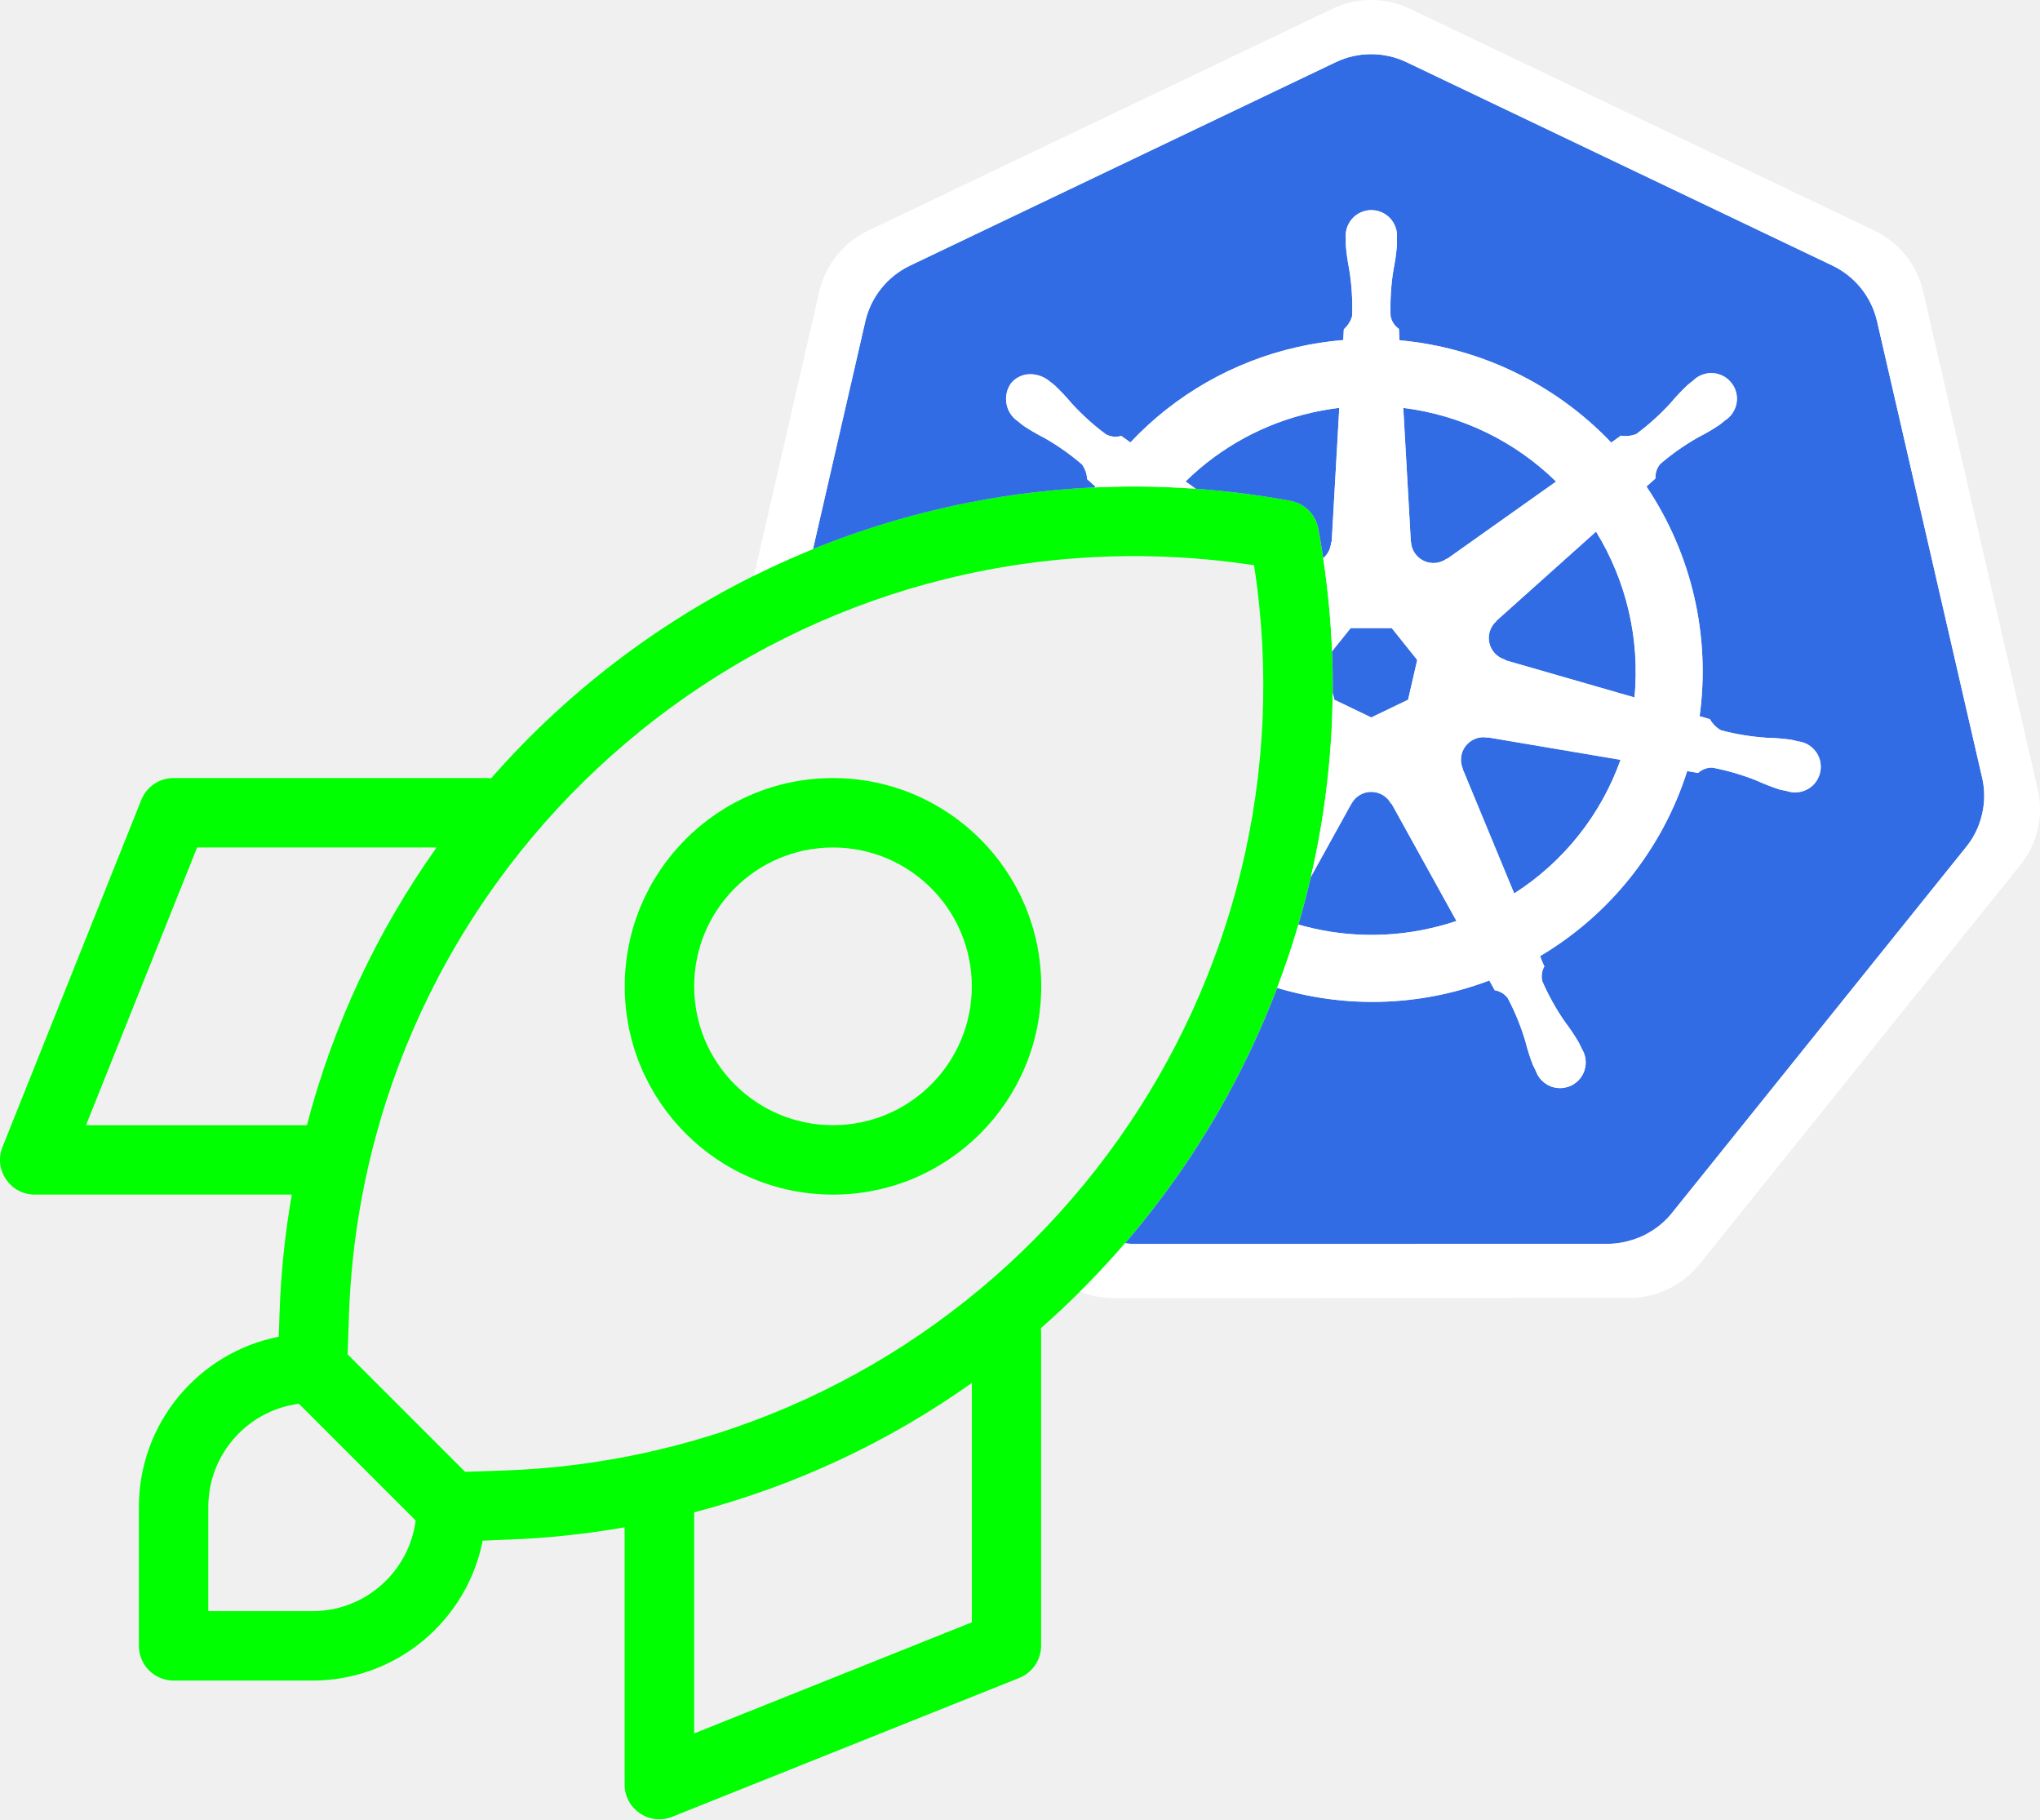
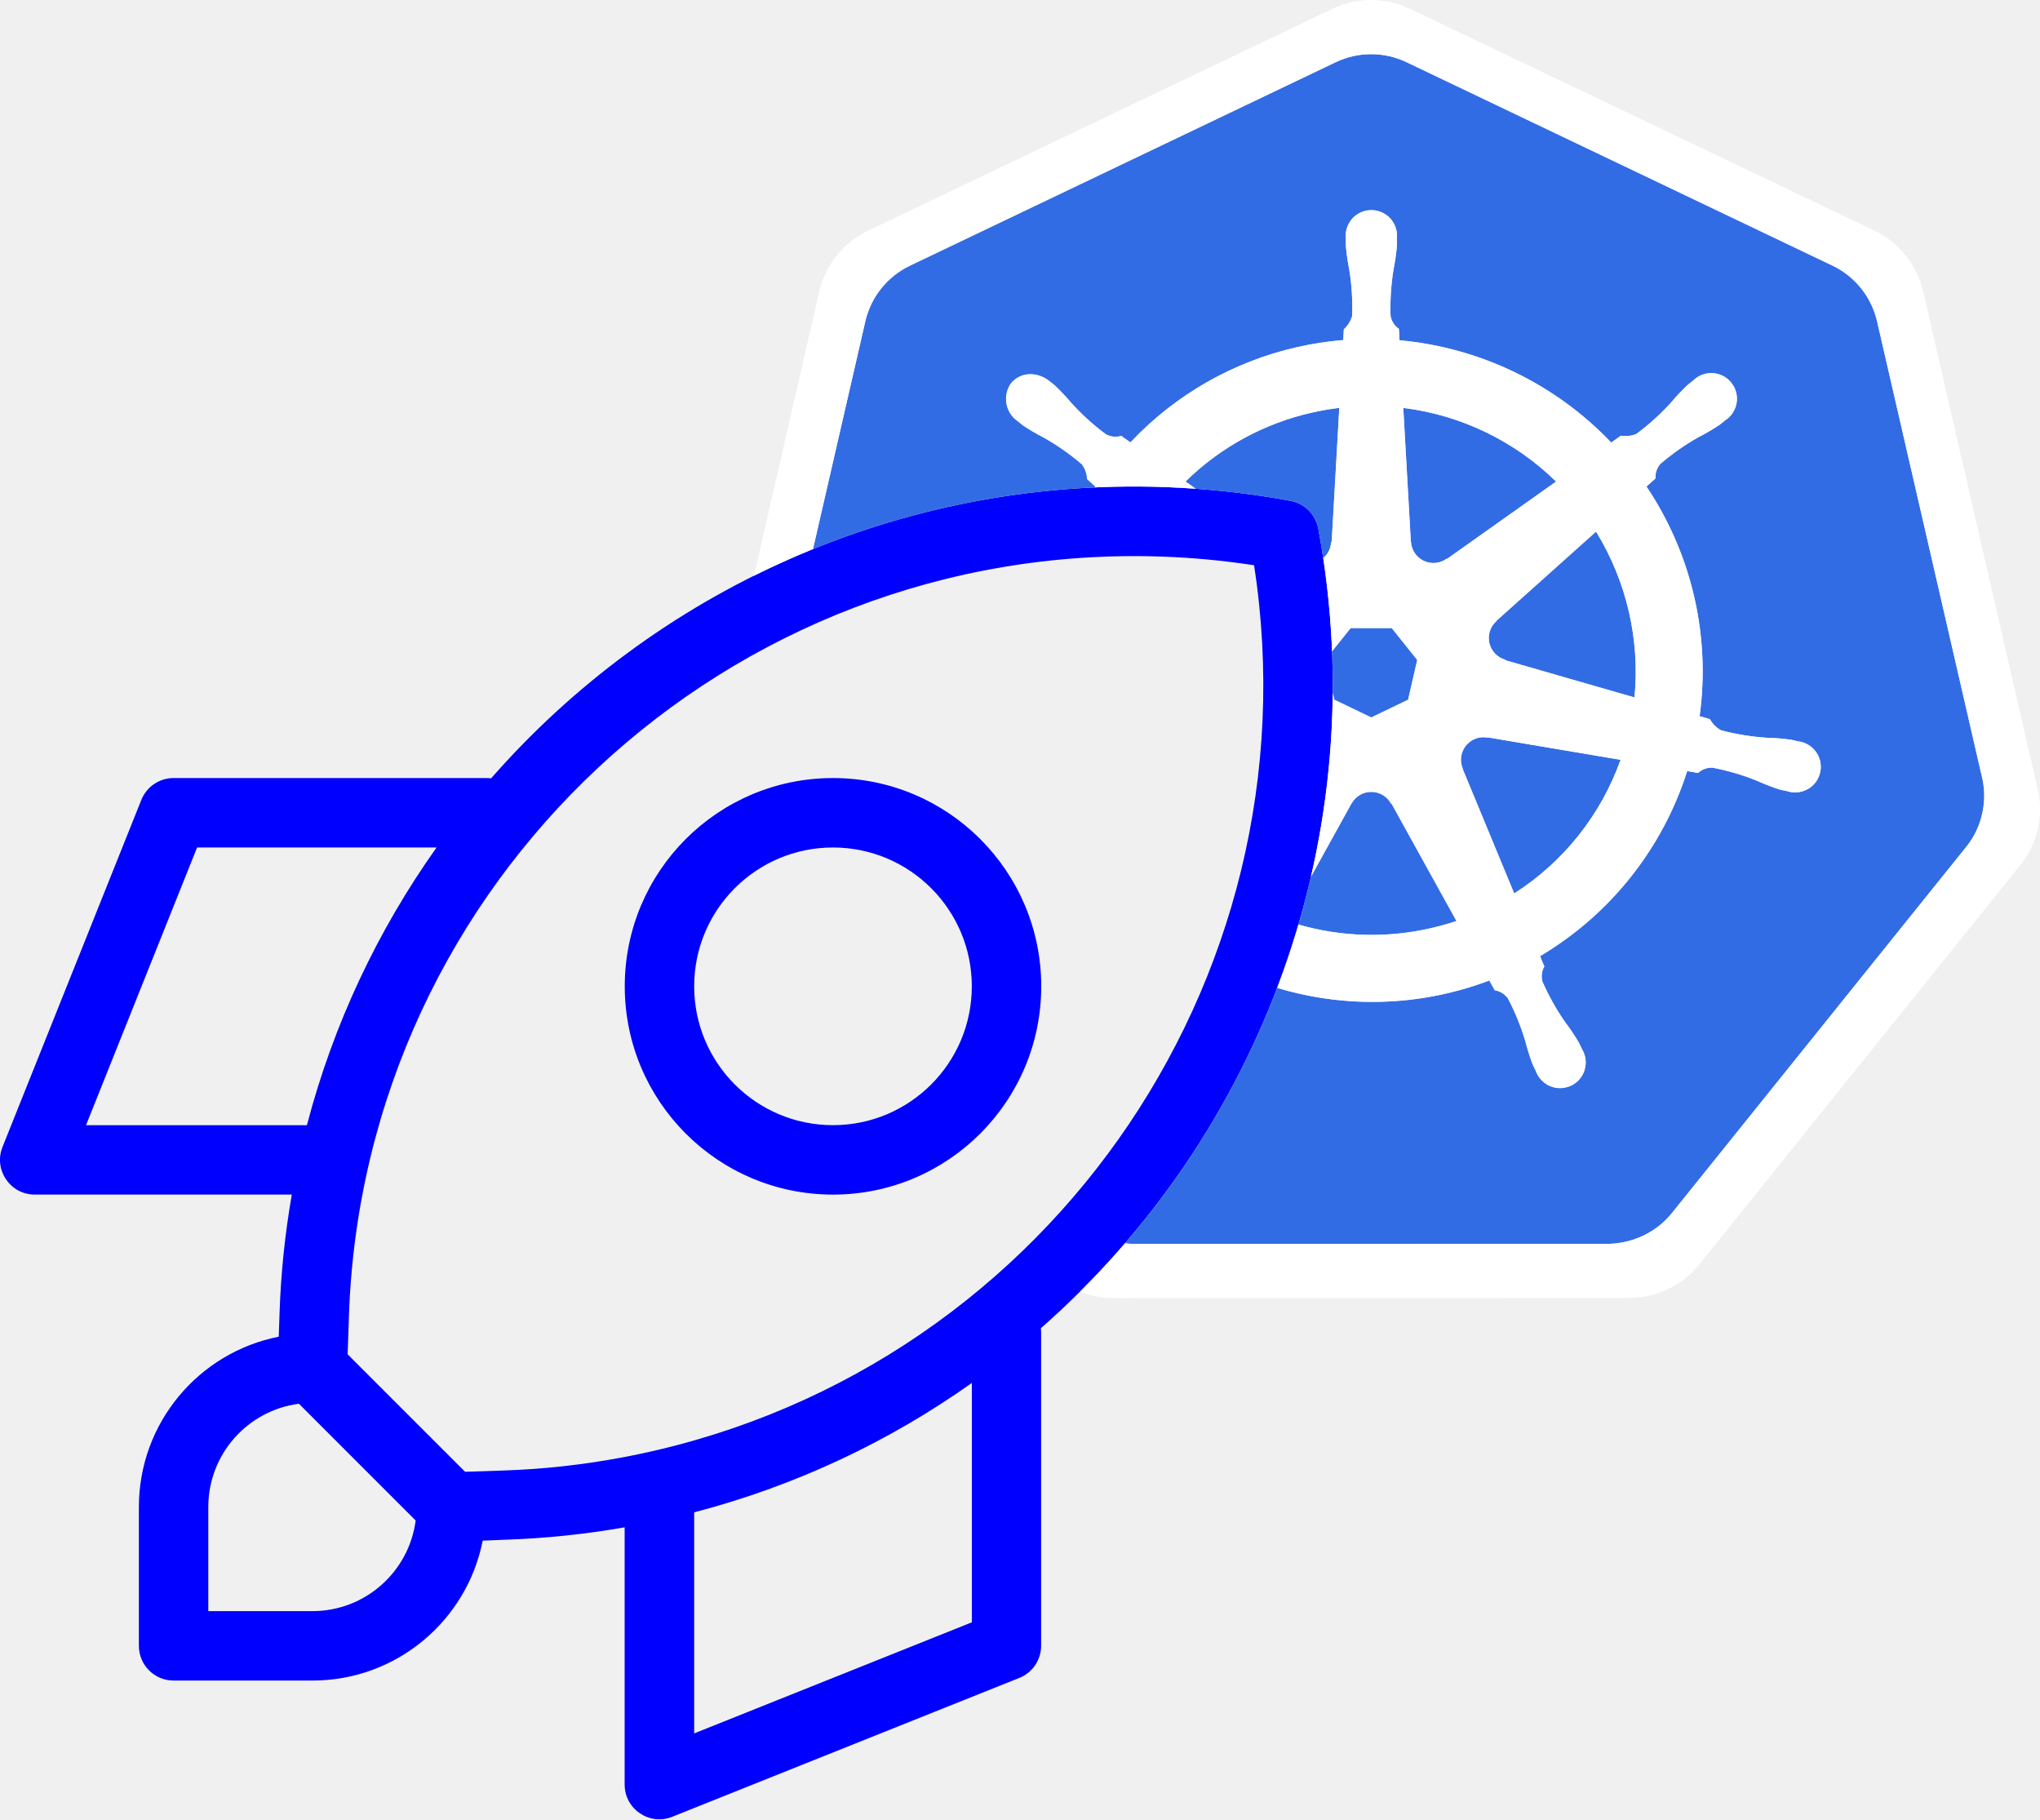
- <svg xmlns="http://www.w3.org/2000/svg" xmlns:xlink="http://www.w3.org/1999/xlink" width="92.156mm" height="82.173mm" viewBox="0 0 92.156 82.173" version="1.1" id="svg1" xml:space="preserve">
+ <svg xmlns="http://www.w3.org/2000/svg" xmlns:xlink="http://www.w3.org/1999/xlink" width="92.156mm" height="82.173mm" viewBox="0 0 92.156 82.173" version="1.1" id="svg1">
  <defs id="defs1">
    <style id="style1">.cls-1{fill:#fff}.cls-2{fill:#326ce5}</style>
    <mask id="holes-2">
      <rect x="-60" y="-60" width="120" height="120" fill="#ffffff" id="rect35-1" />
      <circle id="hole-5" cy="-40" r="3" cx="0" />
      <use xlink:href="#hole-5" transform="rotate(72)" id="use36-9" />
      <use xlink:href="#hole-5" transform="rotate(144)" id="use37-9" />
      <use xlink:href="#hole-5" transform="rotate(-144)" id="use38-1" />
      <use xlink:href="#hole-5" transform="rotate(-72)" id="use39-4" />
    </mask>
    <clipPath clipPathUnits="userSpaceOnUse" id="clipPath2658">
      <path d="m 19.026,50.227 c -0.315,1.604 -1.729,2.814 -3.425,2.814 H 12.808 c -0.386,0 -0.698,-0.312 -0.698,-0.698 v -2.793 c 0,-1.696 1.21,-3.11 2.814,-3.425 l 0.016,-0.479 c 0.026,-0.809 0.111,-1.604 0.246,-2.38 h -5.171 c -0.494,0 -0.832,-0.499 -0.648,-0.957 1.92,-1.178 2.464,-3.004 2.793,-6.982 0.106,-0.265 0.363,-0.439 0.648,-0.439 h 6.283 c 0.037,0 0.07,0.003 0.104,0.005 3.287,-3.748 8.169,-6.044 13.54,-5.859 0.853,0.032 1.702,0.122 2.541,0.278 0.284,0.053 0.507,0.275 0.559,0.559 1.146,6.187 -1.172,12.213 -5.581,16.083 0.005,0.032 0.005,0.067 0.005,0.102 v 6.283 c 0,0.286 -0.174,0.542 -0.439,0.648 l -6.982,2.793 c -0.459,0.184 -0.957,-0.154 -0.957,-0.648 v -5.174 c -0.786,0.138 -1.581,0.221 -2.38,0.249 z" id="path2658" style="display:none;fill:#00ff00;stroke-width:1.396" />
      <path id="lpe_path-effect2658" style="fill:#00ff00;stroke-width:1.396" class="powerclip" d="M 18.449,14.239 H 55.354 V 50.349 H 18.449 Z m 0.577,35.988 0.476,-0.019 c 0.798,-0.027 1.593,-0.111 2.38,-0.249 v 5.174 c 0,0.494 0.499,0.832 0.957,0.648 l 6.982,-2.793 c 0.265,-0.106 0.439,-0.363 0.439,-0.648 v -6.283 c 0,-0.035 -4e-4,-0.07 -0.005,-0.102 4.409,-3.87 6.727,-9.896 5.581,-16.083 -0.053,-0.284 -0.275,-0.507 -0.559,-0.559 -0.839,-0.155 -1.688,-0.246 -2.541,-0.278 -5.371,-0.185 -10.252,2.111 -13.54,5.859 -0.034,-0.003 -0.068,-0.005 -0.104,-0.005 h -6.283 c -0.286,0 -0.542,0.174 -0.648,0.439 -0.329,3.977 -0.872,5.803 -2.793,6.982 -0.183,0.459 0.154,0.957 0.648,0.957 h 5.171 c -0.135,0.776 -0.22,1.57 -0.246,2.38 l -0.016,0.479 c -1.604,0.315 -2.814,1.729 -2.814,3.425 v 2.793 c 0,0.386 0.312,0.698 0.698,0.698 h 2.793 c 1.696,0 3.11,-1.21 3.425,-2.814 z" />
    </clipPath>
  </defs>
-   <g id="layer1" transform="translate(-112.5741,-110.9876)">
-     <style type="text/css" id="style1-0">
- 	.st0{fill:#2DBCAF;}
- 	.st1{fill:#5DC9E1;}
- 	.st2{fill:#FDDD00;}
- 	.st3{fill:#CE3262;}
- 	.st4{fill:#00ACD7;}
- 	.st5{fill:#FFFFFF;}
+   <style type="text/css" id="style1-7">
+ 	.st0{fill:#000000;}
</style>
-     <path d="m 134.379,180.574 c -0.708,3.602 -3.882,6.319 -7.692,6.319 h -6.271 c -0.866,0 -1.568,-0.702 -1.568,-1.568 v -6.271 c 0,-3.809 2.717,-6.984 6.319,-7.692 l 0.036,-1.075 c 0.059,-1.817 0.25,-3.601 0.553,-5.344 h -11.613 c -1.109,0 -1.868,-1.12 -1.456,-2.15 l 6.271,-15.678 c 0.238,-0.595 0.814,-0.986 1.456,-0.986 h 14.11 c 0.083,0 0.158,0.006 0.235,0.012 7.382,-8.416 18.343,-13.573 30.405,-13.157 1.915,0.071 3.822,0.275 5.706,0.623 0.639,0.119 1.138,0.617 1.256,1.256 2.573,13.894 -2.632,27.427 -12.533,36.116 0.011,0.071 0.012,0.151 0.012,0.229 v 14.11 c 0,0.641 -0.39,1.218 -0.986,1.456 l -15.678,6.271 c -1.03,0.412 -2.15,-0.346 -2.15,-1.456 v -11.618 c -1.766,0.309 -3.551,0.497 -5.344,0.558 z m -3.028,-0.91 -5.274,-5.274 c -2.309,0.299 -4.093,2.273 -4.093,4.664 v 4.703 h 4.703 c 2.391,0 4.365,-1.784 4.664,-4.093 z m 12.582,-0.369 v 9.985 l 12.543,-5.017 v -10.812 c -3.707,2.63 -7.929,4.639 -12.543,5.844 z m -17.494,-17.487 c 1.195,-4.573 3.204,-8.807 5.857,-12.542 h -10.819 l -5.017,12.542 z m 7.146,15.656 1.76,-0.059 c 1.76,-0.059 3.512,-0.252 5.243,-0.572 18.929,-3.505 31.551,-21.419 28.638,-40.315 -1.381,-0.212 -2.773,-0.343 -4.169,-0.391 -19.603,-0.676 -36.043,14.668 -36.719,34.271 l -0.059,1.761 z m 16.619,-12.52 c -5.195,0 -9.407,-4.212 -9.407,-9.407 0,-5.195 4.212,-9.407 9.407,-9.407 5.195,0 9.407,4.212 9.407,9.407 0,5.195 -4.212,9.407 -9.407,9.407 z m 0,-3.136 c 3.464,0 6.271,-2.808 6.271,-6.271 0,-3.463 -2.808,-6.271 -6.271,-6.271 -3.464,0 -6.271,2.808 -6.271,6.271 0,3.464 2.808,6.271 6.271,6.271 z" id="path1-6" style="fill:#00ff00;stroke-width:3.136" />
-     <g id="g69-2" transform="matrix(2.245618,0,0,2.245618,91.65426,67.78343)" clip-path="url(#clipPath2658)">
-       <path d="m 23.874,34.655 h 1.291 v 1.026 h -1.291 z" class="cls-1" id="path1-40" style="fill:#ffffff;stroke-width:0.265" />
-       <path d="m 39.239,34.075 a 0.437,0.437 0 0 0 -0.104,-0.008 0.448,0.448 0 0 0 -0.173,0.045 0.453,0.453 0 0 0 -0.219,0.587 l -0.003,0.004 1.037,2.506 a 5.294,5.294 0 0 0 2.14,-2.688 l -2.672,-0.451 z m -4.158,0.355 a 0.452,0.452 0 0 0 -0.434,-0.352 0.445,0.445 0 0 0 -0.089,0.008 l -0.004,-0.005 -2.649,0.45 a 5.314,5.314 0 0 0 2.133,2.669 l 1.027,-2.481 -0.008,-0.01 a 0.448,0.448 0 0 0 0.025,-0.279 z m 2.219,0.973 a 0.452,0.452 0 0 0 -0.797,0.001 h -0.002 l -1.303,2.356 a 5.307,5.307 0 0 0 2.896,0.149 q 0.267,-0.061 0.522,-0.146 l -1.306,-2.36 z m 4.124,-5.472 -2.004,1.794 0.001,0.006 a 0.453,0.453 0 0 0 0.178,0.778 l 0.003,0.011 2.596,0.748 A 5.385,5.385 0 0 0 41.423,29.931 Z m -3.724,0.201 a 0.453,0.453 0 0 0 0.719,0.345 l 0.008,0.003 2.193,-1.555 A 5.333,5.333 0 0 0 37.545,27.443 l 0.152,2.688 z m -2.323,0.355 a 0.452,0.452 0 0 0 0.718,-0.347 l 0.011,-0.005 0.152,-2.692 a 5.433,5.433 0 0 0 -0.547,0.094 5.286,5.286 0 0 0 -2.546,1.387 l 2.208,1.565 z m -1.177,2.034 a 0.452,0.452 0 0 0 0.178,-0.778 l 0.002,-0.011 -2.016,-1.803 a 5.285,5.285 0 0 0 -0.75,3.346 l 2.584,-0.746 z m 1.958,0.792 0.743,0.357 0.741,-0.356 0.184,-0.8 -0.513,-0.642 h -0.826 l -0.515,0.64 z" class="cls-2" id="path2-62" style="fill:#326ce5;stroke-width:0.265" />
-       <path d="M 49.193,34.89 47.074,25.687 A 1.654,1.654 0 0 0 46.187,24.584 l -8.576,-4.095 a 1.653,1.653 0 0 0 -1.423,0 l -8.574,4.097 a 1.654,1.654 0 0 0 -0.887,1.103 l -2.115,9.203 a 1.619,1.619 0 0 0 -5.29e-4,0.706 1.642,1.642 0 0 0 0.06,0.209 1.593,1.593 0 0 0 0.163,0.332 c 0.029,0.044 0.06,0.087 0.093,0.129 l 5.935,7.379 c 0.026,0.032 0.054,0.061 0.083,0.091 a 1.632,1.632 0 0 0 0.313,0.259 1.693,1.693 0 0 0 0.469,0.204 1.617,1.617 0 0 0 0.417,0.058 h 0.093 l 9.425,-0.002 a 1.581,1.581 0 0 0 0.171,-0.01 1.638,1.638 0 0 0 0.242,-0.046 1.686,1.686 0 0 0 0.168,-0.054 q 0.065,-0.024 0.127,-0.053 a 1.695,1.695 0 0 0 0.18,-0.1 1.618,1.618 0 0 0 0.394,-0.348 l 0.181,-0.225 5.752,-7.156 a 1.603,1.603 0 0 0 0.257,-0.46 1.662,1.662 0 0 0 0.061,-0.21 1.615,1.615 0 0 0 -7.93e-4,-0.706 z m -8.895,3.579 a 1.765,1.765 0 0 0 0.085,0.207 0.403,0.403 0 0 0 -0.04,0.303 4.788,4.788 0 0 0 0.455,0.815 4.266,4.266 0 0 1 0.275,0.409 c 0.021,0.038 0.048,0.098 0.067,0.138 a 0.516,0.516 0 1 1 -0.928,0.439 c -0.02,-0.04 -0.047,-0.094 -0.064,-0.131 A 4.289,4.289 0 0 1 40,40.178 4.78,4.78 0 0 0 39.648,39.315 0.406,0.406 0 0 0 39.386,39.156 c -0.017,-0.028 -0.078,-0.14 -0.11,-0.197 a 6.642,6.642 0 0 1 -4.737,-0.012 l -0.116,0.211 a 0.417,0.417 0 0 0 -0.221,0.108 3.59,3.59 0 0 0 -0.397,0.922 4.244,4.244 0 0 1 -0.148,0.47 c -0.016,0.038 -0.044,0.09 -0.064,0.13 v 0.001 l -7.94e-4,0.001 a 0.515,0.515 0 1 1 -0.927,-0.44 c 0.019,-0.041 0.045,-0.1 0.066,-0.138 a 4.278,4.278 0 0 1 0.275,-0.41 5.014,5.014 0 0 0 0.465,-0.835 0.509,0.509 0 0 0 -0.046,-0.29 l 0.093,-0.224 a 6.679,6.679 0 0 1 -2.96,-3.695 l -0.224,0.038 a 0.569,0.569 0 0 0 -0.295,-0.104 4.807,4.807 0 0 0 -0.894,0.263 4.327,4.327 0 0 1 -0.461,0.176 c -0.037,0.01 -0.09,0.02 -0.133,0.03 -0.003,0.001 -0.006,0.003 -0.01,0.003 l -0.008,7.93e-4 a 0.515,0.515 0 1 1 -0.228,-1 l 0.007,-0.002 0.004,-0.001 c 0.043,-0.01 0.098,-0.024 0.137,-0.032 a 4.289,4.289 0 0 1 0.492,-0.04 4.79,4.79 0 0 0 0.92,-0.151 0.71,0.71 0 0 0 0.221,-0.223 l 0.215,-0.063 a 6.642,6.642 0 0 1 1.048,-4.63 L 31.186,28.877 a 0.57,0.57 0 0 0 -0.103,-0.296 4.787,4.787 0 0 0 -0.763,-0.536 4.287,4.287 0 0 1 -0.425,-0.249 c -0.031,-0.023 -0.072,-0.058 -0.106,-0.086 l -0.008,-0.005 a 0.544,0.544 0 0 1 -0.126,-0.757 0.495,0.495 0 0 1 0.409,-0.181 0.612,0.612 0 0 1 0.358,0.135 c 0.035,0.028 0.083,0.064 0.114,0.091 a 4.288,4.288 0 0 1 0.338,0.359 4.79,4.79 0 0 0 0.692,0.625 0.405,0.405 0 0 0 0.305,0.03 c 0.029,0.022 0.129,0.093 0.185,0.131 a 6.602,6.602 0 0 1 3.354,-1.916 6.694,6.694 0 0 1 0.928,-0.143 l 0.012,-0.217 a 0.56,0.56 0 0 0 0.167,-0.265 4.8,4.8 0 0 0 -0.057,-0.931 4.314,4.314 0 0 1 -0.07,-0.488 c -0.001,-0.037 7.93e-4,-0.089 0.001,-0.131 0,-0.005 -0.001,-0.009 -0.001,-0.014 a 0.516,0.516 0 1 1 1.027,-5.29e-4 c 0,0.045 0.003,0.105 0.001,0.146 a 4.27,4.27 0 0 1 -0.07,0.488 4.807,4.807 0 0 0 -0.058,0.931 0.407,0.407 0 0 0 0.168,0.257 c 0.002,0.037 0.008,0.161 0.012,0.229 a 6.726,6.726 0 0 1 4.26,2.058 L 41.923,28.002 a 0.57,0.57 0 0 0 0.311,-0.034 4.807,4.807 0 0 0 0.692,-0.626 4.258,4.258 0 0 1 0.339,-0.359 c 0.032,-0.027 0.079,-0.064 0.114,-0.091 A 0.516,0.516 0 1 1 44.018,27.695 c -0.034,0.028 -0.08,0.067 -0.113,0.091 a 4.269,4.269 0 0 1 -0.427,0.249 4.803,4.803 0 0 0 -0.763,0.536 0.406,0.406 0 0 0 -0.096,0.291 c -0.029,0.026 -0.129,0.115 -0.182,0.163 a 6.669,6.669 0 0 1 1.069,4.619 l 0.207,0.06 a 0.577,0.577 0 0 0 0.221,0.223 4.8,4.8 0 0 0 0.92,0.151 4.335,4.335 0 0 1 0.492,0.039 c 0.043,0.008 0.106,0.025 0.149,0.035 a 0.515,0.515 0 1 1 -0.228,1 l -0.007,-0.001 c -0.003,-7.94e-4 -0.007,-0.003 -0.01,-0.003 -0.042,-0.009 -0.095,-0.019 -0.132,-0.028 a 4.274,4.274 0 0 1 -0.46,-0.178 4.801,4.801 0 0 0 -0.896,-0.263 0.406,0.406 0 0 0 -0.287,0.107 q -0.109,-0.021 -0.219,-0.038 a 6.679,6.679 0 0 1 -2.959,3.722 z" class="cls-2" id="path3-9" style="fill:#326ce5;stroke-width:0.265" />
-       <path d="m 50.311,35.126 -2.311,-10.04 a 1.804,1.804 0 0 0 -0.968,-1.204 l -9.356,-4.467 a 1.803,1.803 0 0 0 -1.553,0 l -9.355,4.47 a 1.804,1.804 0 0 0 -0.968,1.203 l -2.307,10.041 a 1.784,1.784 0 0 0 0.242,1.36 1.727,1.727 0 0 0 0.102,0.142 l 6.475,8.051 a 1.822,1.822 0 0 0 1.398,0.667 l 10.384,-0.003 a 1.822,1.822 0 0 0 1.399,-0.666 l 6.473,-8.052 a 1.79,1.79 0 0 0 0.346,-1.502 z m -1.118,0.47 a 1.663,1.663 0 0 1 -0.061,0.21 1.603,1.603 0 0 1 -0.257,0.46 l -5.752,7.155 -0.181,0.225 a 1.618,1.618 0 0 1 -0.394,0.349 1.696,1.696 0 0 1 -0.179,0.1 q -0.062,0.029 -0.127,0.052 a 1.686,1.686 0 0 1 -0.168,0.054 1.638,1.638 0 0 1 -0.242,0.046 1.58,1.58 0 0 1 -0.171,0.01 l -9.426,0.002 h -0.092 a 1.617,1.617 0 0 1 -0.417,-0.057 1.693,1.693 0 0 1 -0.469,-0.204 1.632,1.632 0 0 1 -0.313,-0.259 c -0.028,-0.03 -0.057,-0.059 -0.083,-0.091 l -5.935,-7.379 q -0.05,-0.062 -0.093,-0.13 a 1.593,1.593 0 0 1 -0.163,-0.332 1.642,1.642 0 0 1 -0.06,-0.209 1.619,1.619 0 0 1 5.29e-4,-0.706 l 2.115,-9.203 a 1.654,1.654 0 0 1 0.887,-1.103 l 8.574,-4.096 a 1.653,1.653 0 0 1 1.423,0 l 8.576,4.095 a 1.654,1.654 0 0 1 0.887,1.103 l 2.119,9.203 a 1.615,1.615 0 0 1 2.64e-4,0.706 z" class="cls-1" id="path4-9" style="fill:#ffffff;stroke-width:0.265" />
-       <path d="m 45.496,34.153 c -0.044,-0.01 -0.106,-0.027 -0.149,-0.035 a 4.334,4.334 0 0 0 -0.492,-0.04 4.8,4.8 0 0 1 -0.92,-0.151 0.577,0.577 0 0 1 -0.221,-0.223 l -0.207,-0.06 A 6.669,6.669 0 0 0 42.437,29.025 c 0.053,-0.048 0.153,-0.137 0.182,-0.163 a 0.406,0.406 0 0 1 0.096,-0.291 4.803,4.803 0 0 1 0.763,-0.536 4.267,4.267 0 0 0 0.427,-0.249 c 0.033,-0.025 0.078,-0.064 0.113,-0.091 A 0.516,0.516 0 1 0 43.379,26.892 c -0.035,0.028 -0.083,0.064 -0.114,0.091 a 4.257,4.257 0 0 0 -0.339,0.359 4.807,4.807 0 0 1 -0.692,0.626 0.57,0.57 0 0 1 -0.311,0.034 l -0.195,0.139 a 6.726,6.726 0 0 0 -4.26,-2.058 c -0.005,-0.068 -0.011,-0.192 -0.012,-0.229 a 0.407,0.407 0 0 1 -0.167,-0.257 4.808,4.808 0 0 1 0.058,-0.931 4.27,4.27 0 0 0 0.07,-0.488 c 0.002,-0.041 -7.94e-4,-0.101 -7.94e-4,-0.146 a 0.516,0.516 0 1 0 -1.027,5.29e-4 c 0,0.005 0.001,0.009 0.001,0.014 -5.29e-4,0.042 -0.003,0.094 -0.001,0.131 a 4.315,4.315 0 0 0 0.07,0.488 4.8,4.8 0 0 1 0.057,0.931 0.56,0.56 0 0 1 -0.167,0.265 l -0.012,0.217 a 6.694,6.694 0 0 0 -0.928,0.143 6.602,6.602 0 0 0 -3.353,1.916 q -0.094,-0.064 -0.185,-0.131 a 0.405,0.405 0 0 1 -0.305,-0.03 4.789,4.789 0 0 1 -0.692,-0.625 4.288,4.288 0 0 0 -0.338,-0.359 c -0.031,-0.027 -0.079,-0.064 -0.114,-0.091 a 0.612,0.612 0 0 0 -0.358,-0.135 0.495,0.495 0 0 0 -0.409,0.181 0.544,0.544 0 0 0 0.126,0.757 l 0.008,0.005 c 0.034,0.028 0.075,0.063 0.106,0.086 a 4.287,4.287 0 0 0 0.425,0.249 4.787,4.787 0 0 1 0.763,0.537 0.57,0.57 0 0 1 0.103,0.296 l 0.164,0.147 a 6.642,6.642 0 0 0 -1.047,4.63 l -0.215,0.062 a 0.71,0.71 0 0 1 -0.221,0.222 4.791,4.791 0 0 1 -0.92,0.152 4.289,4.289 0 0 0 -0.492,0.04 c -0.04,0.007 -0.094,0.021 -0.137,0.032 l -0.004,0.001 -0.007,0.002 a 0.515,0.515 0 1 0 0.228,1 l 0.008,-0.001 c 0.003,-7.94e-4 0.006,-0.003 0.009,-0.003 0.042,-0.009 0.096,-0.02 0.133,-0.03 a 4.328,4.328 0 0 0 0.46,-0.176 4.807,4.807 0 0 1 0.895,-0.263 0.569,0.569 0 0 1 0.295,0.104 l 0.224,-0.038 a 6.679,6.679 0 0 0 2.96,3.695 l -0.093,0.224 a 0.509,0.509 0 0 1 0.046,0.29 5.014,5.014 0 0 1 -0.465,0.835 4.279,4.279 0 0 0 -0.275,0.41 c -0.02,0.039 -0.046,0.098 -0.066,0.138 a 0.515,0.515 0 1 0 0.927,0.44 l 7.94e-4,-0.001 v -0.001 c 0.02,-0.04 0.047,-0.093 0.064,-0.13 a 4.244,4.244 0 0 0 0.148,-0.47 3.59,3.59 0 0 1 0.397,-0.922 0.417,0.417 0 0 1 0.221,-0.108 l 0.116,-0.21 a 6.642,6.642 0 0 0 4.736,0.012 c 0.033,0.058 0.093,0.169 0.11,0.197 a 0.406,0.406 0 0 1 0.262,0.159 4.78,4.78 0 0 1 0.352,0.863 4.291,4.291 0 0 0 0.149,0.47 c 0.017,0.038 0.044,0.091 0.064,0.131 a 0.516,0.516 0 1 0 0.928,-0.439 c -0.02,-0.04 -0.047,-0.1 -0.067,-0.138 a 4.265,4.265 0 0 0 -0.275,-0.409 4.788,4.788 0 0 1 -0.455,-0.815 0.403,0.403 0 0 1 0.04,-0.303 1.765,1.765 0 0 1 -0.086,-0.207 6.679,6.679 0 0 0 2.959,-3.722 c 0.066,0.011 0.182,0.031 0.22,0.038 a 0.406,0.406 0 0 1 0.287,-0.107 4.801,4.801 0 0 1 0.895,0.263 4.273,4.273 0 0 0 0.461,0.178 c 0.037,0.01 0.09,0.019 0.133,0.028 0.003,0.001 0.007,0.003 0.01,0.003 l 0.007,0.001 a 0.515,0.515 0 1 0 0.228,-1 z m -4.877,-5.228 -2.193,1.555 -0.008,-0.003 a 0.453,0.453 0 0 1 -0.719,-0.345 l -0.002,-0.001 -0.152,-2.688 a 5.333,5.333 0 0 1 3.075,1.483 z m -4.132,2.946 h 0.826 l 0.513,0.642 -0.184,0.8 -0.741,0.357 -0.743,-0.357 -0.184,-0.801 z M 35.711,27.537 A 5.433,5.433 0 0 1 36.258,27.442 l -0.153,2.692 -0.011,0.005 a 0.452,0.452 0 0 1 -0.718,0.347 l -0.004,0.003 -2.208,-1.565 a 5.286,5.286 0 0 1 2.546,-1.387 z m -3.347,2.394 2.016,1.803 -0.002,0.011 a 0.452,0.452 0 0 1 -0.178,0.778 l -0.002,0.009 -2.584,0.746 a 5.285,5.285 0 0 1 0.75,-3.346 z m 2.699,4.789 -1.027,2.48 a 5.314,5.314 0 0 1 -2.133,-2.669 l 2.649,-0.45 0.004,0.006 a 0.445,0.445 0 0 1 0.089,-0.008 0.452,0.452 0 0 1 0.409,0.631 z m 3.03,3.19 a 5.307,5.307 0 0 1 -2.896,-0.149 l 1.303,-2.356 h 0.002 a 0.453,0.453 0 0 1 0.797,-7.94e-4 h 0.01 l 1.306,2.36 q -0.254,0.085 -0.522,0.146 z m 1.683,-0.7 -1.037,-2.506 0.003,-0.004 a 0.453,0.453 0 0 1 0.22,-0.587 0.448,0.448 0 0 1 0.173,-0.045 0.437,0.437 0 0 1 0.104,0.008 l 0.004,-0.006 2.673,0.452 a 5.294,5.294 0 0 1 -2.14,2.688 z m 2.42,-3.943 -2.597,-0.748 -0.002,-0.011 a 0.453,0.453 0 0 1 -0.177,-0.778 l -0.001,-0.005 2.004,-1.794 a 5.385,5.385 0 0 1 0.773,3.336 z" class="cls-1" id="path5-0" style="fill:#ffffff;stroke-width:0.265" />
-     </g>
+   <style type="text/css" id="style1-9">
+ 	.st0{fill:#000000;}
+ </style>
+   <path d="m 21.805,69.586 c -0.708,3.602 -3.882,6.319 -7.692,6.319 H 7.842 c -0.866,0 -1.568,-0.702 -1.568,-1.568 v -6.271 c 0,-3.809 2.717,-6.984 6.319,-7.692 l 0.036,-1.075 c 0.059,-1.817 0.25,-3.601 0.553,-5.344 H 1.569 c -1.109,0 -1.868,-1.12 -1.456,-2.15 L 6.385,36.128 c 0.238,-0.595 0.814,-0.986 1.456,-0.986 H 21.951 c 0.083,0 0.158,0.006 0.235,0.012 7.382,-8.416 18.343,-13.573 30.405,-13.157 1.915,0.071 3.822,0.275 5.706,0.623 0.639,0.119 1.138,0.617 1.256,1.256 2.573,13.894 -2.632,27.427 -12.533,36.116 0.011,0.071 0.012,0.151 0.012,0.229 v 14.11 c 0,0.641 -0.39,1.218 -0.986,1.456 l -15.678,6.271 c -1.03,0.412 -2.15,-0.346 -2.15,-1.456 v -11.618 c -1.766,0.309 -3.551,0.497 -5.344,0.558 z m -3.028,-0.91 -5.274,-5.274 c -2.309,0.299 -4.093,2.273 -4.093,4.664 v 4.703 h 4.703 c 2.391,0 4.365,-1.784 4.664,-4.093 z m 12.582,-0.369 v 9.985 l 12.543,-5.017 v -10.812 c -3.707,2.63 -7.929,4.639 -12.543,5.844 z m -17.494,-17.487 c 1.195,-4.573 3.204,-8.807 5.857,-12.542 H 8.903 l -5.017,12.542 z m 7.146,15.656 1.76,-0.059 c 1.76,-0.059 3.512,-0.252 5.243,-0.572 18.929,-3.505 31.551,-21.419 28.638,-40.315 -1.381,-0.212 -2.773,-0.343 -4.169,-0.391 -19.603,-0.676 -36.043,14.668 -36.719,34.271 l -0.059,1.761 z m 16.619,-12.52 c -5.195,0 -9.407,-4.212 -9.407,-9.407 0,-5.195 4.212,-9.407 9.407,-9.407 5.195,0 9.407,4.212 9.407,9.407 0,5.195 -4.212,9.407 -9.407,9.407 z m 0,-3.136 c 3.464,0 6.271,-2.808 6.271,-6.271 0,-3.463 -2.808,-6.271 -6.271,-6.271 -3.464,0 -6.271,2.808 -6.271,6.271 0,3.464 2.808,6.271 6.271,6.271 z" id="path1-6" style="fill:#0000ff;stroke-width:3.136" />
+   <g id="g69-2" transform="matrix(2.245618,0,0,2.245618,-20.91982,-43.20414)" clip-path="url(#clipPath2658)">
+     <path d="m 23.874,34.655 h 1.291 v 1.026 h -1.291 z" class="cls-1" id="path1-40" style="fill:#ffffff;stroke-width:0.265" />
+     <path d="m 39.239,34.075 a 0.437,0.437 0 0 0 -0.104,-0.008 0.448,0.448 0 0 0 -0.173,0.045 0.453,0.453 0 0 0 -0.219,0.587 l -0.003,0.004 1.037,2.506 a 5.294,5.294 0 0 0 2.14,-2.688 l -2.672,-0.451 z m -4.158,0.355 a 0.452,0.452 0 0 0 -0.434,-0.352 0.445,0.445 0 0 0 -0.089,0.008 l -0.004,-0.005 -2.649,0.45 a 5.314,5.314 0 0 0 2.133,2.669 l 1.027,-2.481 -0.008,-0.01 a 0.448,0.448 0 0 0 0.025,-0.279 z m 2.219,0.973 a 0.452,0.452 0 0 0 -0.797,0.001 h -0.002 l -1.303,2.356 a 5.307,5.307 0 0 0 2.896,0.149 q 0.267,-0.061 0.522,-0.146 l -1.306,-2.36 z m 4.124,-5.472 -2.004,1.794 0.001,0.006 a 0.453,0.453 0 0 0 0.178,0.778 l 0.003,0.011 2.596,0.748 A 5.385,5.385 0 0 0 41.423,29.931 Z m -3.724,0.201 a 0.453,0.453 0 0 0 0.719,0.345 l 0.008,0.003 2.193,-1.555 A 5.333,5.333 0 0 0 37.545,27.443 l 0.152,2.688 z m -2.323,0.355 a 0.452,0.452 0 0 0 0.718,-0.347 l 0.011,-0.005 0.152,-2.692 a 5.433,5.433 0 0 0 -0.547,0.094 5.286,5.286 0 0 0 -2.546,1.387 l 2.208,1.565 z m -1.177,2.034 a 0.452,0.452 0 0 0 0.178,-0.778 l 0.002,-0.011 -2.016,-1.803 a 5.285,5.285 0 0 0 -0.75,3.346 l 2.584,-0.746 z m 1.958,0.792 0.743,0.357 0.741,-0.356 0.184,-0.8 -0.513,-0.642 h -0.826 l -0.515,0.64 z" class="cls-2" id="path2-62" style="fill:#326ce5;stroke-width:0.265" />
+     <path d="M 49.193,34.89 47.074,25.687 A 1.654,1.654 0 0 0 46.187,24.584 l -8.576,-4.095 a 1.653,1.653 0 0 0 -1.423,0 l -8.574,4.097 a 1.654,1.654 0 0 0 -0.887,1.103 l -2.115,9.203 a 1.619,1.619 0 0 0 -5.29e-4,0.706 1.642,1.642 0 0 0 0.06,0.209 1.593,1.593 0 0 0 0.163,0.332 c 0.029,0.044 0.06,0.087 0.093,0.129 l 5.935,7.379 c 0.026,0.032 0.054,0.061 0.083,0.091 a 1.632,1.632 0 0 0 0.313,0.259 1.693,1.693 0 0 0 0.469,0.204 1.617,1.617 0 0 0 0.417,0.058 h 0.093 l 9.425,-0.002 a 1.581,1.581 0 0 0 0.171,-0.01 1.638,1.638 0 0 0 0.242,-0.046 1.686,1.686 0 0 0 0.168,-0.054 q 0.065,-0.024 0.127,-0.053 a 1.695,1.695 0 0 0 0.18,-0.1 1.618,1.618 0 0 0 0.394,-0.348 l 0.181,-0.225 5.752,-7.156 a 1.603,1.603 0 0 0 0.257,-0.46 1.662,1.662 0 0 0 0.061,-0.21 1.615,1.615 0 0 0 -7.93e-4,-0.706 z m -8.895,3.579 a 1.765,1.765 0 0 0 0.085,0.207 0.403,0.403 0 0 0 -0.04,0.303 4.788,4.788 0 0 0 0.455,0.815 4.266,4.266 0 0 1 0.275,0.409 c 0.021,0.038 0.048,0.098 0.067,0.138 a 0.516,0.516 0 1 1 -0.928,0.439 c -0.02,-0.04 -0.047,-0.094 -0.064,-0.131 A 4.289,4.289 0 0 1 40,40.178 4.78,4.78 0 0 0 39.648,39.315 0.406,0.406 0 0 0 39.386,39.156 c -0.017,-0.028 -0.078,-0.14 -0.11,-0.197 a 6.642,6.642 0 0 1 -4.737,-0.012 l -0.116,0.211 a 0.417,0.417 0 0 0 -0.221,0.108 3.59,3.59 0 0 0 -0.397,0.922 4.244,4.244 0 0 1 -0.148,0.47 c -0.016,0.038 -0.044,0.09 -0.064,0.13 v 0.001 l -7.94e-4,0.001 a 0.515,0.515 0 1 1 -0.927,-0.44 c 0.019,-0.041 0.045,-0.1 0.066,-0.138 a 4.278,4.278 0 0 1 0.275,-0.41 5.014,5.014 0 0 0 0.465,-0.835 0.509,0.509 0 0 0 -0.046,-0.29 l 0.093,-0.224 a 6.679,6.679 0 0 1 -2.96,-3.695 l -0.224,0.038 a 0.569,0.569 0 0 0 -0.295,-0.104 4.807,4.807 0 0 0 -0.894,0.263 4.327,4.327 0 0 1 -0.461,0.176 c -0.037,0.01 -0.09,0.02 -0.133,0.03 -0.003,0.001 -0.006,0.003 -0.01,0.003 l -0.008,7.93e-4 a 0.515,0.515 0 1 1 -0.228,-1 l 0.007,-0.002 0.004,-0.001 c 0.043,-0.01 0.098,-0.024 0.137,-0.032 a 4.289,4.289 0 0 1 0.492,-0.04 4.79,4.79 0 0 0 0.92,-0.151 0.71,0.71 0 0 0 0.221,-0.223 l 0.215,-0.063 a 6.642,6.642 0 0 1 1.048,-4.63 L 31.186,28.877 a 0.57,0.57 0 0 0 -0.103,-0.296 4.787,4.787 0 0 0 -0.763,-0.536 4.287,4.287 0 0 1 -0.425,-0.249 c -0.031,-0.023 -0.072,-0.058 -0.106,-0.086 l -0.008,-0.005 a 0.544,0.544 0 0 1 -0.126,-0.757 0.495,0.495 0 0 1 0.409,-0.181 0.612,0.612 0 0 1 0.358,0.135 c 0.035,0.028 0.083,0.064 0.114,0.091 a 4.288,4.288 0 0 1 0.338,0.359 4.79,4.79 0 0 0 0.692,0.625 0.405,0.405 0 0 0 0.305,0.03 c 0.029,0.022 0.129,0.093 0.185,0.131 a 6.602,6.602 0 0 1 3.354,-1.916 6.694,6.694 0 0 1 0.928,-0.143 l 0.012,-0.217 a 0.56,0.56 0 0 0 0.167,-0.265 4.8,4.8 0 0 0 -0.057,-0.931 4.314,4.314 0 0 1 -0.07,-0.488 c -0.001,-0.037 7.93e-4,-0.089 0.001,-0.131 0,-0.005 -0.001,-0.009 -0.001,-0.014 a 0.516,0.516 0 1 1 1.027,-5.29e-4 c 0,0.045 0.003,0.105 0.001,0.146 a 4.27,4.27 0 0 1 -0.07,0.488 4.807,4.807 0 0 0 -0.058,0.931 0.407,0.407 0 0 0 0.168,0.257 c 0.002,0.037 0.008,0.161 0.012,0.229 a 6.726,6.726 0 0 1 4.26,2.058 L 41.923,28.002 a 0.57,0.57 0 0 0 0.311,-0.034 4.807,4.807 0 0 0 0.692,-0.626 4.258,4.258 0 0 1 0.339,-0.359 c 0.032,-0.027 0.079,-0.064 0.114,-0.091 A 0.516,0.516 0 1 1 44.018,27.695 c -0.034,0.028 -0.08,0.067 -0.113,0.091 a 4.269,4.269 0 0 1 -0.427,0.249 4.803,4.803 0 0 0 -0.763,0.536 0.406,0.406 0 0 0 -0.096,0.291 c -0.029,0.026 -0.129,0.115 -0.182,0.163 a 6.669,6.669 0 0 1 1.069,4.619 l 0.207,0.06 a 0.577,0.577 0 0 0 0.221,0.223 4.8,4.8 0 0 0 0.92,0.151 4.335,4.335 0 0 1 0.492,0.039 c 0.043,0.008 0.106,0.025 0.149,0.035 a 0.515,0.515 0 1 1 -0.228,1 l -0.007,-0.001 c -0.003,-7.94e-4 -0.007,-0.003 -0.01,-0.003 -0.042,-0.009 -0.095,-0.019 -0.132,-0.028 a 4.274,4.274 0 0 1 -0.46,-0.178 4.801,4.801 0 0 0 -0.896,-0.263 0.406,0.406 0 0 0 -0.287,0.107 q -0.109,-0.021 -0.219,-0.038 a 6.679,6.679 0 0 1 -2.959,3.722 z" class="cls-2" id="path3-9" style="fill:#326ce5;stroke-width:0.265" />
+     <path d="m 50.311,35.126 -2.311,-10.04 a 1.804,1.804 0 0 0 -0.968,-1.204 l -9.356,-4.467 a 1.803,1.803 0 0 0 -1.553,0 l -9.355,4.47 a 1.804,1.804 0 0 0 -0.968,1.203 l -2.307,10.041 a 1.784,1.784 0 0 0 0.242,1.36 1.727,1.727 0 0 0 0.102,0.142 l 6.475,8.051 a 1.822,1.822 0 0 0 1.398,0.667 l 10.384,-0.003 a 1.822,1.822 0 0 0 1.399,-0.666 l 6.473,-8.052 a 1.79,1.79 0 0 0 0.346,-1.502 z m -1.118,0.47 a 1.663,1.663 0 0 1 -0.061,0.21 1.603,1.603 0 0 1 -0.257,0.46 l -5.752,7.155 -0.181,0.225 a 1.618,1.618 0 0 1 -0.394,0.349 1.696,1.696 0 0 1 -0.179,0.1 q -0.062,0.029 -0.127,0.052 a 1.686,1.686 0 0 1 -0.168,0.054 1.638,1.638 0 0 1 -0.242,0.046 1.58,1.58 0 0 1 -0.171,0.01 l -9.426,0.002 h -0.092 a 1.617,1.617 0 0 1 -0.417,-0.057 1.693,1.693 0 0 1 -0.469,-0.204 1.632,1.632 0 0 1 -0.313,-0.259 c -0.028,-0.03 -0.057,-0.059 -0.083,-0.091 l -5.935,-7.379 q -0.05,-0.062 -0.093,-0.13 a 1.593,1.593 0 0 1 -0.163,-0.332 1.642,1.642 0 0 1 -0.06,-0.209 1.619,1.619 0 0 1 5.29e-4,-0.706 l 2.115,-9.203 a 1.654,1.654 0 0 1 0.887,-1.103 l 8.574,-4.096 a 1.653,1.653 0 0 1 1.423,0 l 8.576,4.095 a 1.654,1.654 0 0 1 0.887,1.103 l 2.119,9.203 a 1.615,1.615 0 0 1 2.64e-4,0.706 z" class="cls-1" id="path4-9" style="fill:#ffffff;stroke-width:0.265" />
+     <path d="m 45.496,34.153 c -0.044,-0.01 -0.106,-0.027 -0.149,-0.035 a 4.334,4.334 0 0 0 -0.492,-0.04 4.8,4.8 0 0 1 -0.92,-0.151 0.577,0.577 0 0 1 -0.221,-0.223 l -0.207,-0.06 A 6.669,6.669 0 0 0 42.437,29.025 c 0.053,-0.048 0.153,-0.137 0.182,-0.163 a 0.406,0.406 0 0 1 0.096,-0.291 4.803,4.803 0 0 1 0.763,-0.536 4.267,4.267 0 0 0 0.427,-0.249 c 0.033,-0.025 0.078,-0.064 0.113,-0.091 A 0.516,0.516 0 1 0 43.379,26.892 c -0.035,0.028 -0.083,0.064 -0.114,0.091 a 4.257,4.257 0 0 0 -0.339,0.359 4.807,4.807 0 0 1 -0.692,0.626 0.57,0.57 0 0 1 -0.311,0.034 l -0.195,0.139 a 6.726,6.726 0 0 0 -4.26,-2.058 c -0.005,-0.068 -0.011,-0.192 -0.012,-0.229 a 0.407,0.407 0 0 1 -0.167,-0.257 4.808,4.808 0 0 1 0.058,-0.931 4.27,4.27 0 0 0 0.07,-0.488 c 0.002,-0.041 -7.94e-4,-0.101 -7.94e-4,-0.146 a 0.516,0.516 0 1 0 -1.027,5.29e-4 c 0,0.005 0.001,0.009 0.001,0.014 -5.29e-4,0.042 -0.003,0.094 -0.001,0.131 a 4.315,4.315 0 0 0 0.07,0.488 4.8,4.8 0 0 1 0.057,0.931 0.56,0.56 0 0 1 -0.167,0.265 l -0.012,0.217 a 6.694,6.694 0 0 0 -0.928,0.143 6.602,6.602 0 0 0 -3.353,1.916 q -0.094,-0.064 -0.185,-0.131 a 0.405,0.405 0 0 1 -0.305,-0.03 4.789,4.789 0 0 1 -0.692,-0.625 4.288,4.288 0 0 0 -0.338,-0.359 c -0.031,-0.027 -0.079,-0.064 -0.114,-0.091 a 0.612,0.612 0 0 0 -0.358,-0.135 0.495,0.495 0 0 0 -0.409,0.181 0.544,0.544 0 0 0 0.126,0.757 l 0.008,0.005 c 0.034,0.028 0.075,0.063 0.106,0.086 a 4.287,4.287 0 0 0 0.425,0.249 4.787,4.787 0 0 1 0.763,0.537 0.57,0.57 0 0 1 0.103,0.296 l 0.164,0.147 a 6.642,6.642 0 0 0 -1.047,4.63 l -0.215,0.062 a 0.71,0.71 0 0 1 -0.221,0.222 4.791,4.791 0 0 1 -0.92,0.152 4.289,4.289 0 0 0 -0.492,0.04 c -0.04,0.007 -0.094,0.021 -0.137,0.032 l -0.004,0.001 -0.007,0.002 a 0.515,0.515 0 1 0 0.228,1 l 0.008,-0.001 c 0.003,-7.94e-4 0.006,-0.003 0.009,-0.003 0.042,-0.009 0.096,-0.02 0.133,-0.03 a 4.328,4.328 0 0 0 0.46,-0.176 4.807,4.807 0 0 1 0.895,-0.263 0.569,0.569 0 0 1 0.295,0.104 l 0.224,-0.038 a 6.679,6.679 0 0 0 2.96,3.695 l -0.093,0.224 a 0.509,0.509 0 0 1 0.046,0.29 5.014,5.014 0 0 1 -0.465,0.835 4.279,4.279 0 0 0 -0.275,0.41 c -0.02,0.039 -0.046,0.098 -0.066,0.138 a 0.515,0.515 0 1 0 0.927,0.44 l 7.94e-4,-0.001 v -0.001 c 0.02,-0.04 0.047,-0.093 0.064,-0.13 a 4.244,4.244 0 0 0 0.148,-0.47 3.59,3.59 0 0 1 0.397,-0.922 0.417,0.417 0 0 1 0.221,-0.108 l 0.116,-0.21 a 6.642,6.642 0 0 0 4.736,0.012 c 0.033,0.058 0.093,0.169 0.11,0.197 a 0.406,0.406 0 0 1 0.262,0.159 4.78,4.78 0 0 1 0.352,0.863 4.291,4.291 0 0 0 0.149,0.47 c 0.017,0.038 0.044,0.091 0.064,0.131 a 0.516,0.516 0 1 0 0.928,-0.439 c -0.02,-0.04 -0.047,-0.1 -0.067,-0.138 a 4.265,4.265 0 0 0 -0.275,-0.409 4.788,4.788 0 0 1 -0.455,-0.815 0.403,0.403 0 0 1 0.04,-0.303 1.765,1.765 0 0 1 -0.086,-0.207 6.679,6.679 0 0 0 2.959,-3.722 c 0.066,0.011 0.182,0.031 0.22,0.038 a 0.406,0.406 0 0 1 0.287,-0.107 4.801,4.801 0 0 1 0.895,0.263 4.273,4.273 0 0 0 0.461,0.178 c 0.037,0.01 0.09,0.019 0.133,0.028 0.003,0.001 0.007,0.003 0.01,0.003 l 0.007,0.001 a 0.515,0.515 0 1 0 0.228,-1 z m -4.877,-5.228 -2.193,1.555 -0.008,-0.003 a 0.453,0.453 0 0 1 -0.719,-0.345 l -0.002,-0.001 -0.152,-2.688 a 5.333,5.333 0 0 1 3.075,1.483 z m -4.132,2.946 h 0.826 l 0.513,0.642 -0.184,0.8 -0.741,0.357 -0.743,-0.357 -0.184,-0.801 z M 35.711,27.537 A 5.433,5.433 0 0 1 36.258,27.442 l -0.153,2.692 -0.011,0.005 a 0.452,0.452 0 0 1 -0.718,0.347 l -0.004,0.003 -2.208,-1.565 a 5.286,5.286 0 0 1 2.546,-1.387 z m -3.347,2.394 2.016,1.803 -0.002,0.011 a 0.452,0.452 0 0 1 -0.178,0.778 l -0.002,0.009 -2.584,0.746 a 5.285,5.285 0 0 1 0.75,-3.346 z m 2.699,4.789 -1.027,2.48 a 5.314,5.314 0 0 1 -2.133,-2.669 l 2.649,-0.45 0.004,0.006 a 0.445,0.445 0 0 1 0.089,-0.008 0.452,0.452 0 0 1 0.409,0.631 z m 3.03,3.19 a 5.307,5.307 0 0 1 -2.896,-0.149 l 1.303,-2.356 h 0.002 a 0.453,0.453 0 0 1 0.797,-7.94e-4 h 0.01 l 1.306,2.36 q -0.254,0.085 -0.522,0.146 z m 1.683,-0.7 -1.037,-2.506 0.003,-0.004 a 0.453,0.453 0 0 1 0.22,-0.587 0.448,0.448 0 0 1 0.173,-0.045 0.437,0.437 0 0 1 0.104,0.008 l 0.004,-0.006 2.673,0.452 a 5.294,5.294 0 0 1 -2.14,2.688 z m 2.42,-3.943 -2.597,-0.748 -0.002,-0.011 a 0.453,0.453 0 0 1 -0.177,-0.778 l -0.001,-0.005 2.004,-1.794 a 5.385,5.385 0 0 1 0.773,3.336 z" class="cls-1" id="path5-0" style="fill:#ffffff;stroke-width:0.265" />
  </g>
</svg>
